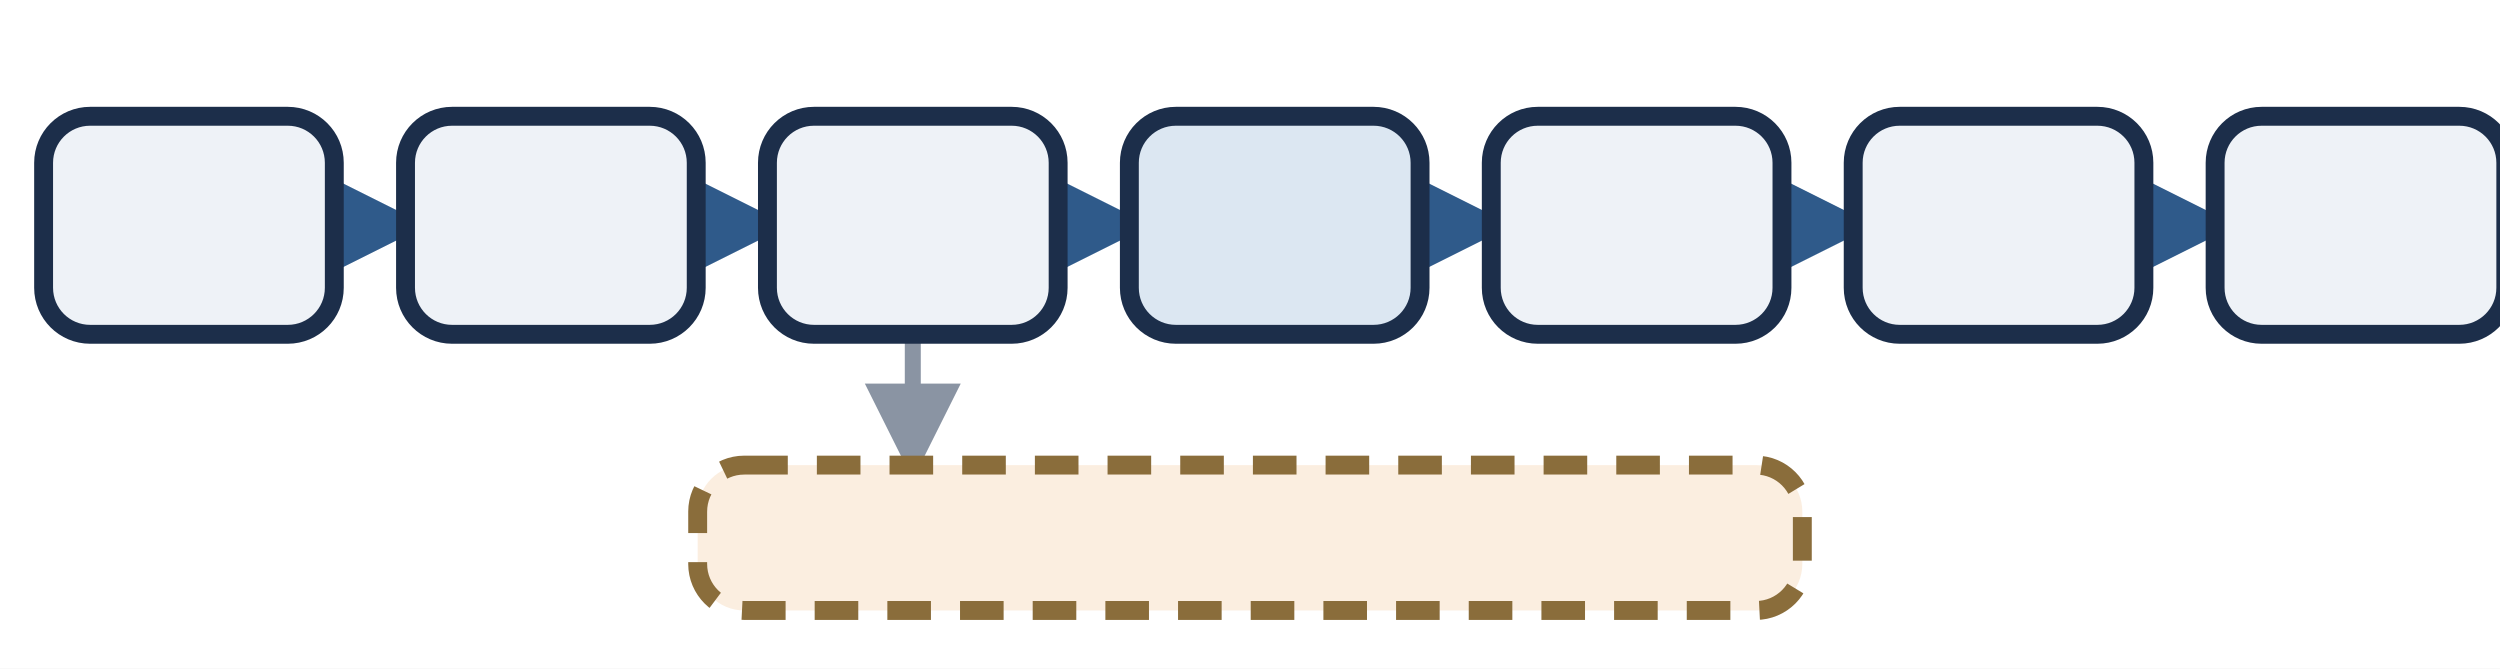
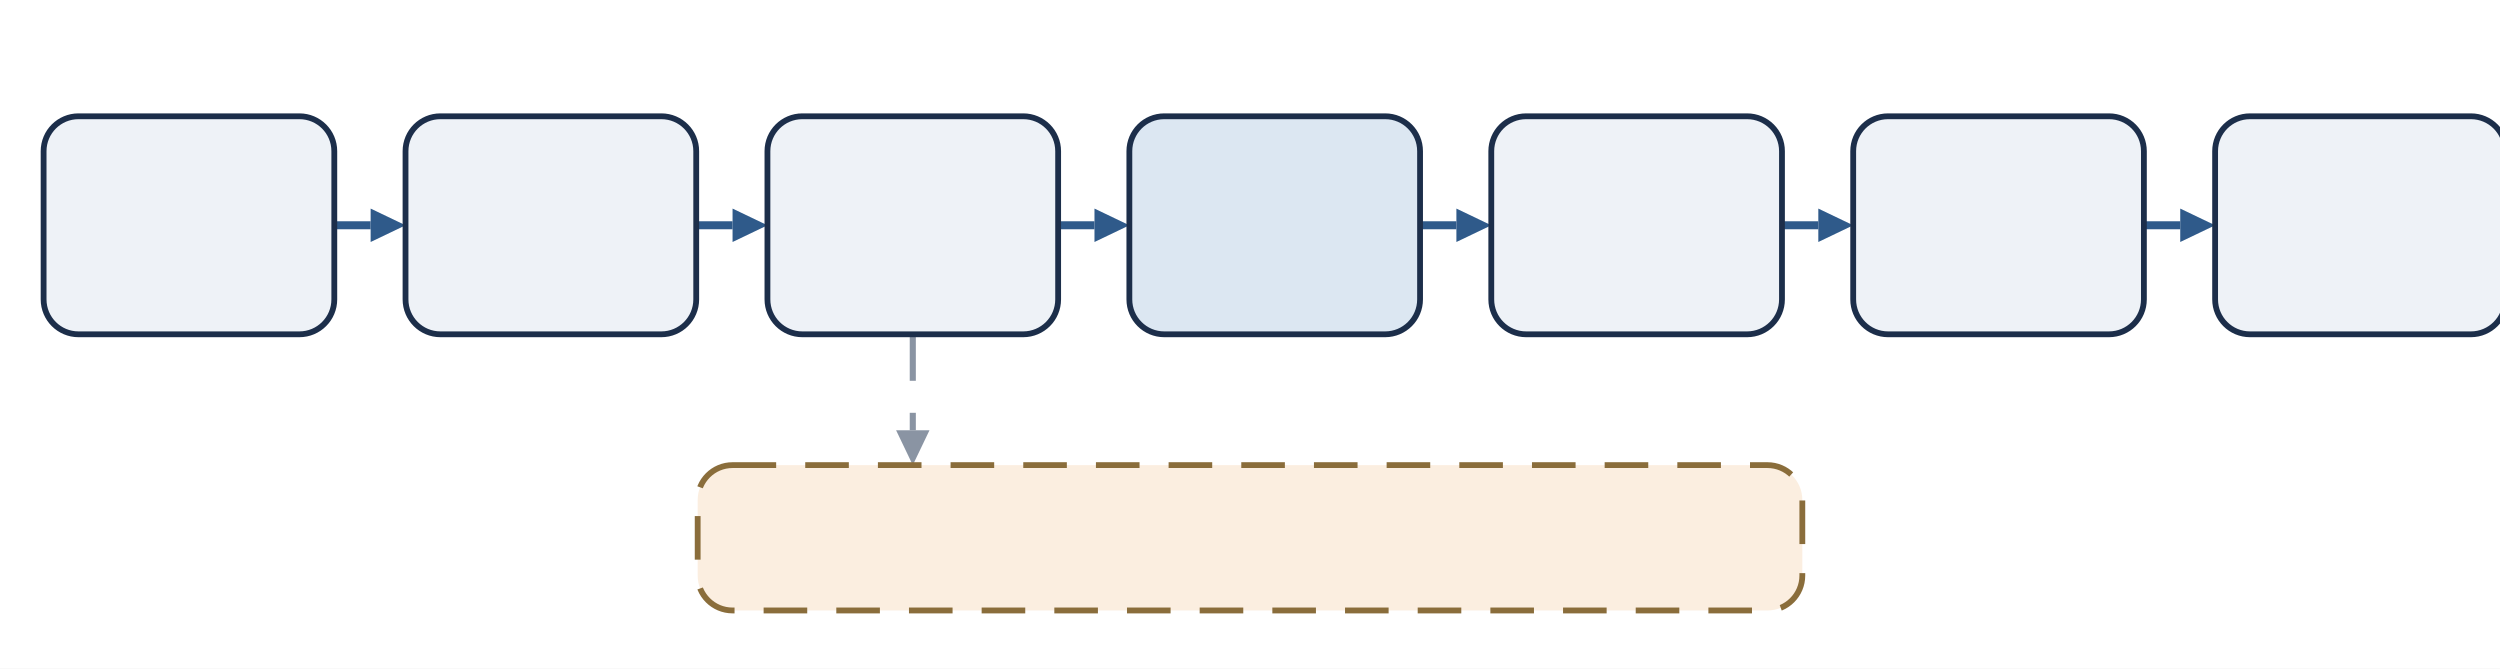
<svg xmlns="http://www.w3.org/2000/svg" width="172" height="46" viewBox="0 0 172 46">
-   <defs>
-     <marker id="arrow" viewBox="0 0 10 10" refX="8.5" refY="5" markerWidth="6.5" markerHeight="6.5" orient="auto-start-reverse">
-       <path d="M0,0 L10,5 L0,10 z" fill="#2f5a8a" />
-     </marker>
-     <marker id="arrowd" viewBox="0 0 10 10" refX="8.5" refY="5" markerWidth="6" markerHeight="6" orient="auto-start-reverse">
-       <path d="M0,0 L10,5 L0,10 z" fill="#8a94a3" />
-     </marker>
-   </defs>
  <rect x="0" y="0" width="172" height="46" fill="#ffffff" />
-   <path d="M23.0,15.5 L27.9,15.5" fill="none" stroke="#2f5a8a" stroke-width="1.5" marker-end="url(#arrow)" stroke-linejoin="round" />
-   <path d="M47.9,15.5 L52.8,15.5" fill="none" stroke="#2f5a8a" stroke-width="1.5" marker-end="url(#arrow)" stroke-linejoin="round" />
-   <path d="M72.8,15.5 L77.7,15.5" fill="none" stroke="#2f5a8a" stroke-width="1.5" marker-end="url(#arrow)" stroke-linejoin="round" />
-   <path d="M97.7,15.5 L102.6,15.5" fill="none" stroke="#2f5a8a" stroke-width="1.5" marker-end="url(#arrow)" stroke-linejoin="round" />
-   <path d="M122.6,15.5 L127.5,15.5" fill="none" stroke="#2f5a8a" stroke-width="1.5" marker-end="url(#arrow)" stroke-linejoin="round" />
-   <path d="M147.5,15.5 L152.4,15.5" fill="none" stroke="#2f5a8a" stroke-width="1.5" marker-end="url(#arrow)" stroke-linejoin="round" />
-   <path d="M62.8,23 L62.8,32" fill="none" stroke="#8a94a3" stroke-width="1.1" stroke-dasharray="4.5,3.2" marker-end="url(#arrowd)" stroke-linejoin="round" />
-   <rect x="3.0" y="8" width="20" height="15" rx="3.2" fill="#eef2f7" stroke="#1c2e4a" stroke-width="1.3" />
-   <rect x="27.9" y="8" width="20" height="15" rx="3.2" fill="#eef2f7" stroke="#1c2e4a" stroke-width="1.3" />
-   <rect x="52.8" y="8" width="20" height="15" rx="3.2" fill="#eef2f7" stroke="#1c2e4a" stroke-width="1.3" />
-   <rect x="77.7" y="8" width="20" height="15" rx="3.2" fill="#dce7f2" stroke="#1c2e4a" stroke-width="1.3" />
-   <rect x="102.6" y="8" width="20" height="15" rx="3.2" fill="#eef2f7" stroke="#1c2e4a" stroke-width="1.3" />
-   <rect x="127.5" y="8" width="20" height="15" rx="3.2" fill="#eef2f7" stroke="#1c2e4a" stroke-width="1.3" />
-   <rect x="152.4" y="8" width="20" height="15" rx="3.2" fill="#eef2f7" stroke="#1c2e4a" stroke-width="1.3" />
-   <rect x="48" y="32" width="76" height="10" rx="3.2" fill="#fbeee0" stroke="#8a6d3b" stroke-width="1.3" stroke-dasharray="3,2" />
+   <path d="M23.0,15.5 L25.5,15.5" fill="none" stroke="#2f5a8a" stroke-width="0.55" stroke-linejoin="round" />
+   <polygon points="27.9,15.5 25.50,16.65 25.50,14.35" fill="#2f5a8a" />
+   <path d="M47.9,15.5 L50.4,15.5" fill="none" stroke="#2f5a8a" stroke-width="0.55" stroke-linejoin="round" />
+   <polygon points="52.8,15.5 50.40,16.65 50.40,14.35" fill="#2f5a8a" />
+   <path d="M72.8,15.5 L75.3,15.5" fill="none" stroke="#2f5a8a" stroke-width="0.55" stroke-linejoin="round" />
+   <polygon points="77.7,15.5 75.30,16.65 75.30,14.35" fill="#2f5a8a" />
+   <path d="M97.7,15.5 L100.2,15.5" fill="none" stroke="#2f5a8a" stroke-width="0.55" stroke-linejoin="round" />
+   <polygon points="102.6,15.5 100.20,16.65 100.20,14.35" fill="#2f5a8a" />
+   <path d="M122.6,15.5 L125.1,15.5" fill="none" stroke="#2f5a8a" stroke-width="0.55" stroke-linejoin="round" />
+   <polygon points="127.5,15.5 125.10,16.65 125.10,14.35" fill="#2f5a8a" />
+   <path d="M147.5,15.5 L150,15.5" fill="none" stroke="#2f5a8a" stroke-width="0.55" stroke-linejoin="round" />
+   <polygon points="152.4,15.5 150.00,16.65 150.00,14.35" fill="#2f5a8a" />
+   <path d="M62.8,23 L62.8,29.6" fill="none" stroke="#8a94a3" stroke-width="0.42" stroke-dasharray="3.2,2.2" stroke-linejoin="round" />
+   <polygon points="62.8,32 61.65,29.60 63.95,29.60" fill="#8a94a3" />
+   <rect x="3.0" y="8" width="20" height="15" rx="2.4" fill="#eef2f7" stroke="#1c2e4a" stroke-width="0.4" />
+   <rect x="27.9" y="8" width="20" height="15" rx="2.4" fill="#eef2f7" stroke="#1c2e4a" stroke-width="0.4" />
+   <rect x="52.8" y="8" width="20" height="15" rx="2.4" fill="#eef2f7" stroke="#1c2e4a" stroke-width="0.4" />
+   <rect x="77.7" y="8" width="20" height="15" rx="2.4" fill="#dce7f2" stroke="#1c2e4a" stroke-width="0.4" />
+   <rect x="102.6" y="8" width="20" height="15" rx="2.4" fill="#eef2f7" stroke="#1c2e4a" stroke-width="0.4" />
+   <rect x="127.5" y="8" width="20" height="15" rx="2.4" fill="#eef2f7" stroke="#1c2e4a" stroke-width="0.4" />
+   <rect x="152.4" y="8" width="20" height="15" rx="2.4" fill="#eef2f7" stroke="#1c2e4a" stroke-width="0.4" />
+   <rect x="48" y="32" width="76" height="10" rx="2.4" fill="#fbeee0" stroke="#8a6d3b" stroke-width="0.4" stroke-dasharray="3,2" />
</svg>
